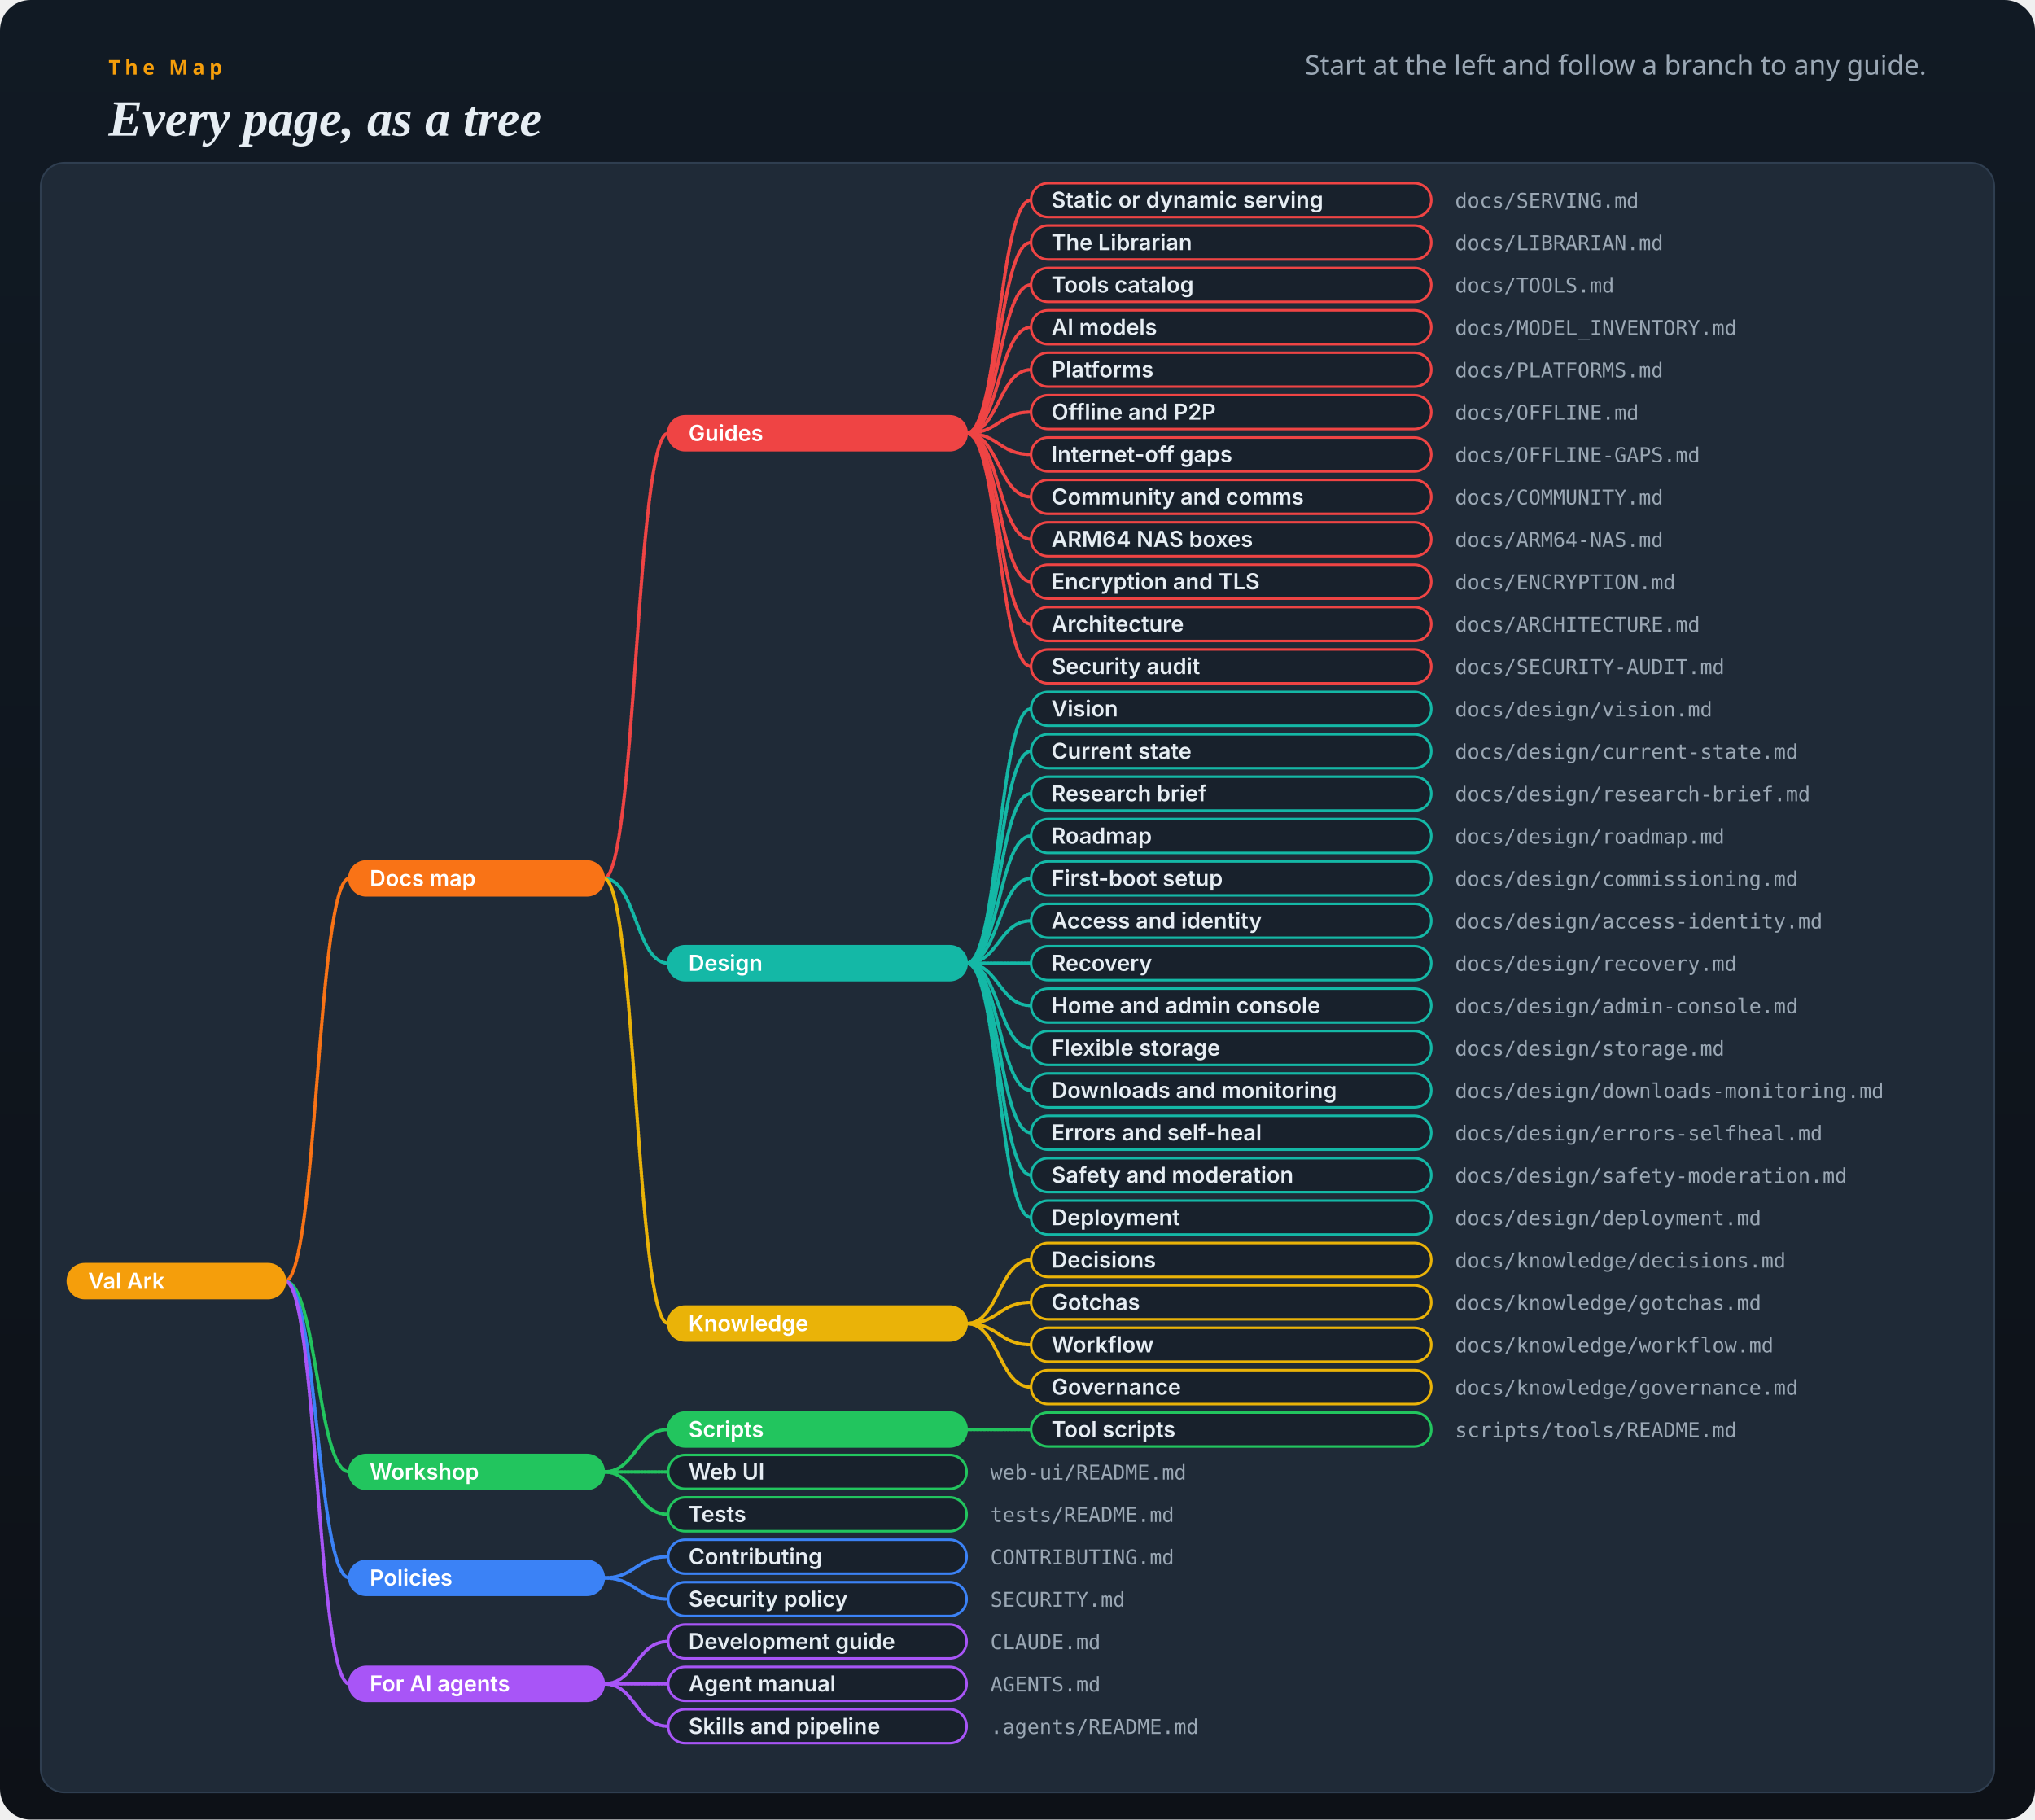
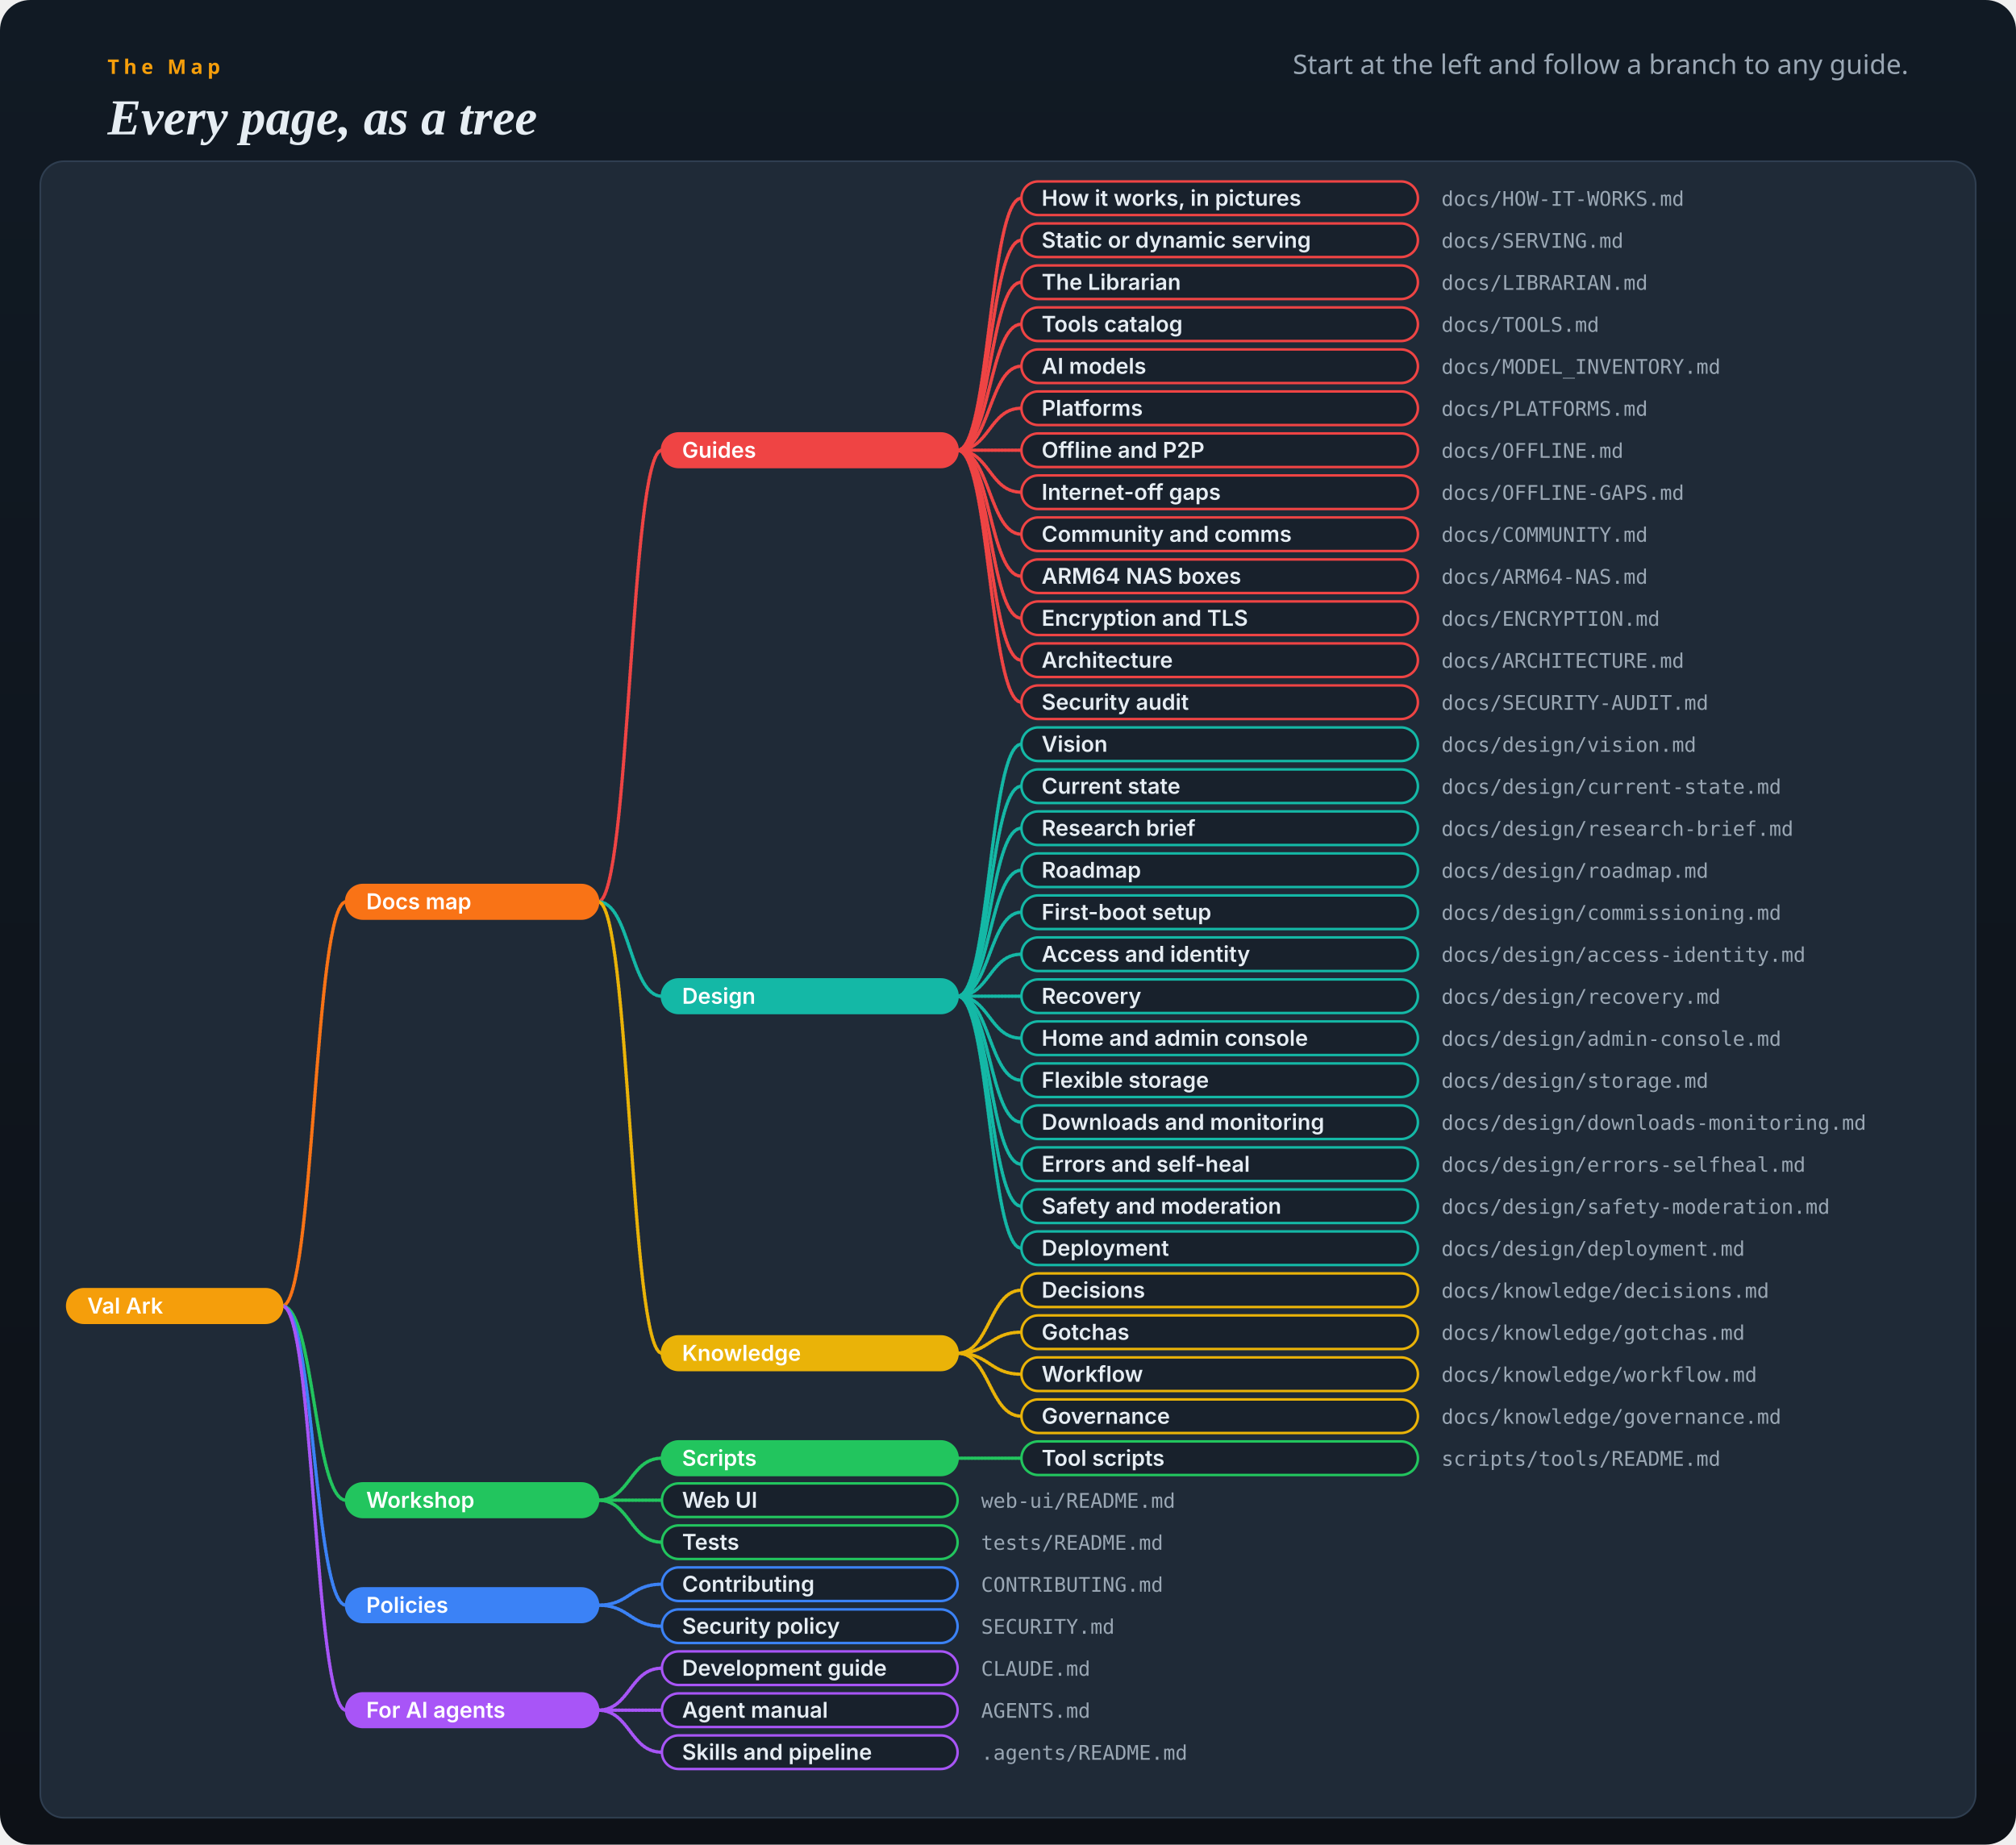
- <svg xmlns="http://www.w3.org/2000/svg" viewBox="0 0 1200 1073" width="1200" height="1073" role="img" aria-label="Val Ark: every page, as a tree">
+ <svg xmlns="http://www.w3.org/2000/svg" viewBox="0 0 1200 1098" width="1200" height="1098" role="img" aria-label="Val Ark: every page, as a tree">
  <defs>
    <linearGradient id="bg" x1="0" y1="0" x2="0" y2="1">
      <stop offset="0" stop-color="#111a24" />
      <stop offset="1" stop-color="#0d1117" />
    </linearGradient>
  </defs>
  <style>
.nd{font:600 13px system-ui,-apple-system,'Segoe UI',sans-serif;fill:#e6edf3}
.pa{font:12px ui-monospace,SFMono-Regular,Menlo,monospace;fill:#9aa7b4}
.ch{font:700 12px system-ui,sans-serif;letter-spacing:.22em;fill:#f59e0b;text-transform:uppercase}
.tt{font:italic 600 30px Georgia,'Times New Roman',serif;fill:#e6edf3}
.st{font:16px system-ui,sans-serif;fill:#9aa7b4}
.br{fill:none;stroke-width:2;stroke-linecap:round;stroke-dasharray:1;animation:draw 0.7s ease-out both}
.pop{transform-box:fill-box;transform-origin:0 50%;animation:pop .55s cubic-bezier(.3,1.4,.5,1) both}
@keyframes draw{from{stroke-dashoffset:1}to{stroke-dashoffset:0}}
@keyframes pop{from{transform:scaleX(.05);opacity:0}to{transform:none;opacity:1}}
@media (prefers-reduced-motion:reduce){*{animation:none!important}}
</style>
-   <rect width="1200" height="1073" rx="18" fill="url(#bg)" />
-   <rect x="24" y="96" width="1152" height="961" rx="14" fill="#1f2a37" stroke="#2f3e50" />
+   <rect width="1200" height="1098" rx="18" fill="url(#bg)" />
+   <rect x="24" y="96" width="1152" height="986" rx="14" fill="#1f2a37" stroke="#2f3e50" />
  <text x="64" y="44" class="ch">The Map</text>
  <text x="64" y="80" class="tt">Every page, as a tree</text>
  <text x="1136" y="44" class="st" text-anchor="end">Start at the left and follow a branch to any guide.</text>
-   <path d="M570 255.5C589.0 255.5 589.0 118.0 608 118.0" pathLength="1" class="br" stroke="#ef4444" style="animation-delay:1.10s" />
-   <path d="M570 255.5C589.0 255.5 589.0 143.0 608 143.0" pathLength="1" class="br" stroke="#ef4444" style="animation-delay:1.10s" />
-   <path d="M570 255.5C589.0 255.5 589.0 168.0 608 168.0" pathLength="1" class="br" stroke="#ef4444" style="animation-delay:1.10s" />
-   <path d="M570 255.5C589.0 255.5 589.0 193.0 608 193.0" pathLength="1" class="br" stroke="#ef4444" style="animation-delay:1.10s" />
-   <path d="M570 255.5C589.0 255.5 589.0 218.0 608 218.0" pathLength="1" class="br" stroke="#ef4444" style="animation-delay:1.10s" />
-   <path d="M570 255.5C589.0 255.5 589.0 243.0 608 243.0" pathLength="1" class="br" stroke="#ef4444" style="animation-delay:1.10s" />
-   <path d="M570 255.5C589.0 255.5 589.0 268.0 608 268.0" pathLength="1" class="br" stroke="#ef4444" style="animation-delay:1.10s" />
-   <path d="M570 255.5C589.0 255.5 589.0 293.0 608 293.0" pathLength="1" class="br" stroke="#ef4444" style="animation-delay:1.10s" />
-   <path d="M570 255.5C589.0 255.5 589.0 318.0 608 318.0" pathLength="1" class="br" stroke="#ef4444" style="animation-delay:1.10s" />
-   <path d="M570 255.5C589.0 255.5 589.0 343.0 608 343.0" pathLength="1" class="br" stroke="#ef4444" style="animation-delay:1.10s" />
-   <path d="M570 255.5C589.0 255.5 589.0 368.0 608 368.0" pathLength="1" class="br" stroke="#ef4444" style="animation-delay:1.10s" />
-   <path d="M570 255.5C589.0 255.5 589.0 393.0 608 393.0" pathLength="1" class="br" stroke="#ef4444" style="animation-delay:1.10s" />
-   <path d="M570 568.0C589.0 568.0 589.0 418.0 608 418.0" pathLength="1" class="br" stroke="#14b8a6" style="animation-delay:1.10s" />
-   <path d="M570 568.0C589.0 568.0 589.0 443.0 608 443.0" pathLength="1" class="br" stroke="#14b8a6" style="animation-delay:1.10s" />
-   <path d="M570 568.0C589.0 568.0 589.0 468.0 608 468.0" pathLength="1" class="br" stroke="#14b8a6" style="animation-delay:1.10s" />
-   <path d="M570 568.0C589.0 568.0 589.0 493.0 608 493.0" pathLength="1" class="br" stroke="#14b8a6" style="animation-delay:1.10s" />
-   <path d="M570 568.0C589.0 568.0 589.0 518.0 608 518.0" pathLength="1" class="br" stroke="#14b8a6" style="animation-delay:1.10s" />
-   <path d="M570 568.0C589.0 568.0 589.0 543.0 608 543.0" pathLength="1" class="br" stroke="#14b8a6" style="animation-delay:1.10s" />
-   <path d="M570 568.0C589.0 568.0 589.0 568.0 608 568.0" pathLength="1" class="br" stroke="#14b8a6" style="animation-delay:1.10s" />
-   <path d="M570 568.0C589.0 568.0 589.0 593.0 608 593.0" pathLength="1" class="br" stroke="#14b8a6" style="animation-delay:1.10s" />
-   <path d="M570 568.0C589.0 568.0 589.0 618.0 608 618.0" pathLength="1" class="br" stroke="#14b8a6" style="animation-delay:1.10s" />
-   <path d="M570 568.0C589.0 568.0 589.0 643.0 608 643.0" pathLength="1" class="br" stroke="#14b8a6" style="animation-delay:1.10s" />
-   <path d="M570 568.0C589.0 568.0 589.0 668.0 608 668.0" pathLength="1" class="br" stroke="#14b8a6" style="animation-delay:1.10s" />
-   <path d="M570 568.0C589.0 568.0 589.0 693.0 608 693.0" pathLength="1" class="br" stroke="#14b8a6" style="animation-delay:1.10s" />
-   <path d="M570 568.0C589.0 568.0 589.0 718.0 608 718.0" pathLength="1" class="br" stroke="#14b8a6" style="animation-delay:1.10s" />
-   <path d="M570 780.5C589.0 780.5 589.0 743.0 608 743.0" pathLength="1" class="br" stroke="#eab308" style="animation-delay:1.10s" />
-   <path d="M570 780.5C589.0 780.5 589.0 768.0 608 768.0" pathLength="1" class="br" stroke="#eab308" style="animation-delay:1.10s" />
-   <path d="M570 780.5C589.0 780.5 589.0 793.0 608 793.0" pathLength="1" class="br" stroke="#eab308" style="animation-delay:1.10s" />
-   <path d="M570 780.5C589.0 780.5 589.0 818.0 608 818.0" pathLength="1" class="br" stroke="#eab308" style="animation-delay:1.10s" />
-   <path d="M356 518.0C375.0 518.0 375.0 255.5 394 255.5" pathLength="1" class="br" stroke="#ef4444" style="animation-delay:0.65s" />
-   <path d="M356 518.0C375.0 518.0 375.0 568.0 394 568.0" pathLength="1" class="br" stroke="#14b8a6" style="animation-delay:0.65s" />
-   <path d="M356 518.0C375.0 518.0 375.0 780.5 394 780.5" pathLength="1" class="br" stroke="#eab308" style="animation-delay:0.65s" />
-   <path d="M570 843.0C589.0 843.0 589.0 843.0 608 843.0" pathLength="1" class="br" stroke="#22c55e" style="animation-delay:1.10s" />
-   <path d="M356 868.0C375.0 868.0 375.0 843.0 394 843.0" pathLength="1" class="br" stroke="#22c55e" style="animation-delay:0.65s" />
-   <path d="M356 868.0C375.0 868.0 375.0 868.0 394 868.0" pathLength="1" class="br" stroke="#22c55e" style="animation-delay:0.65s" />
-   <path d="M356 868.0C375.0 868.0 375.0 893.0 394 893.0" pathLength="1" class="br" stroke="#22c55e" style="animation-delay:0.65s" />
-   <path d="M356 930.5C375.0 930.5 375.0 918.0 394 918.0" pathLength="1" class="br" stroke="#3b82f6" style="animation-delay:0.65s" />
-   <path d="M356 930.5C375.0 930.5 375.0 943.0 394 943.0" pathLength="1" class="br" stroke="#3b82f6" style="animation-delay:0.65s" />
-   <path d="M356 993.0C375.0 993.0 375.0 968.0 394 968.0" pathLength="1" class="br" stroke="#a855f7" style="animation-delay:0.65s" />
-   <path d="M356 993.0C375.0 993.0 375.0 993.0 394 993.0" pathLength="1" class="br" stroke="#a855f7" style="animation-delay:0.65s" />
-   <path d="M356 993.0C375.0 993.0 375.0 1018.0 394 1018.0" pathLength="1" class="br" stroke="#a855f7" style="animation-delay:0.65s" />
-   <path d="M168 755.5C187.0 755.5 187.0 518.0 206 518.0" pathLength="1" class="br" stroke="#f97316" style="animation-delay:0.20s" />
-   <path d="M168 755.5C187.0 755.5 187.0 868.0 206 868.0" pathLength="1" class="br" stroke="#22c55e" style="animation-delay:0.20s" />
-   <path d="M168 755.5C187.0 755.5 187.0 930.5 206 930.5" pathLength="1" class="br" stroke="#3b82f6" style="animation-delay:0.20s" />
-   <path d="M168 755.5C187.0 755.5 187.0 993.0 206 993.0" pathLength="1" class="br" stroke="#a855f7" style="animation-delay:0.20s" />
+   <path d="M570 268.0C589.0 268.0 589.0 118.0 608 118.0" pathLength="1" class="br" stroke="#ef4444" style="animation-delay:1.10s" />
+   <path d="M570 268.0C589.0 268.0 589.0 143.0 608 143.0" pathLength="1" class="br" stroke="#ef4444" style="animation-delay:1.10s" />
+   <path d="M570 268.0C589.0 268.0 589.0 168.0 608 168.0" pathLength="1" class="br" stroke="#ef4444" style="animation-delay:1.10s" />
+   <path d="M570 268.0C589.0 268.0 589.0 193.0 608 193.0" pathLength="1" class="br" stroke="#ef4444" style="animation-delay:1.10s" />
+   <path d="M570 268.0C589.0 268.0 589.0 218.0 608 218.0" pathLength="1" class="br" stroke="#ef4444" style="animation-delay:1.10s" />
+   <path d="M570 268.0C589.0 268.0 589.0 243.0 608 243.0" pathLength="1" class="br" stroke="#ef4444" style="animation-delay:1.10s" />
+   <path d="M570 268.0C589.0 268.0 589.0 268.0 608 268.0" pathLength="1" class="br" stroke="#ef4444" style="animation-delay:1.10s" />
+   <path d="M570 268.0C589.0 268.0 589.0 293.0 608 293.0" pathLength="1" class="br" stroke="#ef4444" style="animation-delay:1.10s" />
+   <path d="M570 268.0C589.0 268.0 589.0 318.0 608 318.0" pathLength="1" class="br" stroke="#ef4444" style="animation-delay:1.10s" />
+   <path d="M570 268.0C589.0 268.0 589.0 343.0 608 343.0" pathLength="1" class="br" stroke="#ef4444" style="animation-delay:1.10s" />
+   <path d="M570 268.0C589.0 268.0 589.0 368.0 608 368.0" pathLength="1" class="br" stroke="#ef4444" style="animation-delay:1.10s" />
+   <path d="M570 268.0C589.0 268.0 589.0 393.0 608 393.0" pathLength="1" class="br" stroke="#ef4444" style="animation-delay:1.10s" />
+   <path d="M570 268.0C589.0 268.0 589.0 418.0 608 418.0" pathLength="1" class="br" stroke="#ef4444" style="animation-delay:1.10s" />
+   <path d="M570 593.0C589.0 593.0 589.0 443.0 608 443.0" pathLength="1" class="br" stroke="#14b8a6" style="animation-delay:1.10s" />
+   <path d="M570 593.0C589.0 593.0 589.0 468.0 608 468.0" pathLength="1" class="br" stroke="#14b8a6" style="animation-delay:1.10s" />
+   <path d="M570 593.0C589.0 593.0 589.0 493.0 608 493.0" pathLength="1" class="br" stroke="#14b8a6" style="animation-delay:1.10s" />
+   <path d="M570 593.0C589.0 593.0 589.0 518.0 608 518.0" pathLength="1" class="br" stroke="#14b8a6" style="animation-delay:1.10s" />
+   <path d="M570 593.0C589.0 593.0 589.0 543.0 608 543.0" pathLength="1" class="br" stroke="#14b8a6" style="animation-delay:1.10s" />
+   <path d="M570 593.0C589.0 593.0 589.0 568.0 608 568.0" pathLength="1" class="br" stroke="#14b8a6" style="animation-delay:1.10s" />
+   <path d="M570 593.0C589.0 593.0 589.0 593.0 608 593.0" pathLength="1" class="br" stroke="#14b8a6" style="animation-delay:1.10s" />
+   <path d="M570 593.0C589.0 593.0 589.0 618.0 608 618.0" pathLength="1" class="br" stroke="#14b8a6" style="animation-delay:1.10s" />
+   <path d="M570 593.0C589.0 593.0 589.0 643.0 608 643.0" pathLength="1" class="br" stroke="#14b8a6" style="animation-delay:1.10s" />
+   <path d="M570 593.0C589.0 593.0 589.0 668.0 608 668.0" pathLength="1" class="br" stroke="#14b8a6" style="animation-delay:1.10s" />
+   <path d="M570 593.0C589.0 593.0 589.0 693.0 608 693.0" pathLength="1" class="br" stroke="#14b8a6" style="animation-delay:1.10s" />
+   <path d="M570 593.0C589.0 593.0 589.0 718.0 608 718.0" pathLength="1" class="br" stroke="#14b8a6" style="animation-delay:1.10s" />
+   <path d="M570 593.0C589.0 593.0 589.0 743.0 608 743.0" pathLength="1" class="br" stroke="#14b8a6" style="animation-delay:1.10s" />
+   <path d="M570 805.5C589.0 805.5 589.0 768.0 608 768.0" pathLength="1" class="br" stroke="#eab308" style="animation-delay:1.10s" />
+   <path d="M570 805.5C589.0 805.5 589.0 793.0 608 793.0" pathLength="1" class="br" stroke="#eab308" style="animation-delay:1.10s" />
+   <path d="M570 805.5C589.0 805.5 589.0 818.0 608 818.0" pathLength="1" class="br" stroke="#eab308" style="animation-delay:1.10s" />
+   <path d="M570 805.5C589.0 805.5 589.0 843.0 608 843.0" pathLength="1" class="br" stroke="#eab308" style="animation-delay:1.10s" />
+   <path d="M356 536.8C375.0 536.8 375.0 268.0 394 268.0" pathLength="1" class="br" stroke="#ef4444" style="animation-delay:0.65s" />
+   <path d="M356 536.8C375.0 536.8 375.0 593.0 394 593.0" pathLength="1" class="br" stroke="#14b8a6" style="animation-delay:0.65s" />
+   <path d="M356 536.8C375.0 536.8 375.0 805.5 394 805.5" pathLength="1" class="br" stroke="#eab308" style="animation-delay:0.65s" />
+   <path d="M570 868.0C589.0 868.0 589.0 868.0 608 868.0" pathLength="1" class="br" stroke="#22c55e" style="animation-delay:1.10s" />
+   <path d="M356 893.0C375.0 893.0 375.0 868.0 394 868.0" pathLength="1" class="br" stroke="#22c55e" style="animation-delay:0.65s" />
+   <path d="M356 893.0C375.0 893.0 375.0 893.0 394 893.0" pathLength="1" class="br" stroke="#22c55e" style="animation-delay:0.65s" />
+   <path d="M356 893.0C375.0 893.0 375.0 918.0 394 918.0" pathLength="1" class="br" stroke="#22c55e" style="animation-delay:0.65s" />
+   <path d="M356 955.5C375.0 955.5 375.0 943.0 394 943.0" pathLength="1" class="br" stroke="#3b82f6" style="animation-delay:0.65s" />
+   <path d="M356 955.5C375.0 955.5 375.0 968.0 394 968.0" pathLength="1" class="br" stroke="#3b82f6" style="animation-delay:0.65s" />
+   <path d="M356 1018.0C375.0 1018.0 375.0 993.0 394 993.0" pathLength="1" class="br" stroke="#a855f7" style="animation-delay:0.65s" />
+   <path d="M356 1018.0C375.0 1018.0 375.0 1018.0 394 1018.0" pathLength="1" class="br" stroke="#a855f7" style="animation-delay:0.65s" />
+   <path d="M356 1018.0C375.0 1018.0 375.0 1043.0 394 1043.0" pathLength="1" class="br" stroke="#a855f7" style="animation-delay:0.65s" />
+   <path d="M168 777.4C187.0 777.4 187.0 536.8 206 536.8" pathLength="1" class="br" stroke="#f97316" style="animation-delay:0.20s" />
+   <path d="M168 777.4C187.0 777.4 187.0 893.0 206 893.0" pathLength="1" class="br" stroke="#22c55e" style="animation-delay:0.20s" />
+   <path d="M168 777.4C187.0 777.4 187.0 955.5 206 955.5" pathLength="1" class="br" stroke="#3b82f6" style="animation-delay:0.20s" />
+   <path d="M168 777.4C187.0 777.4 187.0 1018.0 206 1018.0" pathLength="1" class="br" stroke="#a855f7" style="animation-delay:0.20s" />
  <g class="pop" style="animation-delay:0.31s">
-     <rect x="40" y="745.5" width="128" height="20" rx="10" fill="#f59e0b" stroke="#f59e0b" stroke-width="1.5" />
-     <text x="52" y="760.0" class="nd" style="fill:#fff">Val Ark</text>
-   </g>
-   <g class="pop" style="animation-delay:0.69s">
-     <rect x="206" y="508.0" width="150" height="20" rx="10" fill="#f97316" stroke="#f97316" stroke-width="1.5" />
-     <text x="218" y="522.5" class="nd" style="fill:#fff">Docs map</text>
+     <rect x="40" y="767.4" width="128" height="20" rx="10" fill="#f59e0b" stroke="#f59e0b" stroke-width="1.5" />
+     <text x="52" y="781.9" class="nd" style="fill:#fff">Val Ark</text>
+   </g>
+   <g class="pop" style="animation-delay:0.70s">
+     <rect x="206" y="526.8" width="150" height="20" rx="10" fill="#f97316" stroke="#f97316" stroke-width="1.5" />
+     <text x="218" y="541.2" class="nd" style="fill:#fff">Docs map</text>
  </g>
  <g class="pop" style="animation-delay:0.79s">
-     <rect x="206" y="858.0" width="150" height="20" rx="10" fill="#22c55e" stroke="#22c55e" stroke-width="1.5" />
-     <text x="218" y="872.5" class="nd" style="fill:#fff">Workshop</text>
+     <rect x="206" y="883.0" width="150" height="20" rx="10" fill="#22c55e" stroke="#22c55e" stroke-width="1.5" />
+     <text x="218" y="897.5" class="nd" style="fill:#fff">Workshop</text>
  </g>
  <g class="pop" style="animation-delay:0.81s">
-     <rect x="206" y="920.5" width="150" height="20" rx="10" fill="#3b82f6" stroke="#3b82f6" stroke-width="1.5" />
-     <text x="218" y="935.0" class="nd" style="fill:#fff">Policies</text>
+     <rect x="206" y="945.5" width="150" height="20" rx="10" fill="#3b82f6" stroke="#3b82f6" stroke-width="1.5" />
+     <text x="218" y="960.0" class="nd" style="fill:#fff">Policies</text>
  </g>
  <g class="pop" style="animation-delay:0.83s">
-     <rect x="206" y="983.0" width="150" height="20" rx="10" fill="#a855f7" stroke="#a855f7" stroke-width="1.5" />
-     <text x="218" y="997.5" class="nd" style="fill:#fff">For AI agents</text>
+     <rect x="206" y="1008.0" width="150" height="20" rx="10" fill="#a855f7" stroke="#a855f7" stroke-width="1.5" />
+     <text x="218" y="1022.5" class="nd" style="fill:#fff">For AI agents</text>
  </g>
  <g class="pop" style="animation-delay:1.07s">
-     <rect x="394" y="245.5" width="176" height="20" rx="10" fill="#ef4444" stroke="#ef4444" stroke-width="1.5" />
-     <text x="406" y="260.0" class="nd" style="fill:#fff">Guides</text>
+     <rect x="394" y="258.0" width="176" height="20" rx="10" fill="#ef4444" stroke="#ef4444" stroke-width="1.5" />
+     <text x="406" y="272.5" class="nd" style="fill:#fff">Guides</text>
  </g>
  <g class="pop" style="animation-delay:1.16s">
-     <rect x="394" y="558.0" width="176" height="20" rx="10" fill="#14b8a6" stroke="#14b8a6" stroke-width="1.5" />
-     <text x="406" y="572.5" class="nd" style="fill:#fff">Design</text>
+     <rect x="394" y="583.0" width="176" height="20" rx="10" fill="#14b8a6" stroke="#14b8a6" stroke-width="1.5" />
+     <text x="406" y="597.5" class="nd" style="fill:#fff">Design</text>
  </g>
  <g class="pop" style="animation-delay:1.22s">
-     <rect x="394" y="770.5" width="176" height="20" rx="10" fill="#eab308" stroke="#eab308" stroke-width="1.5" />
-     <text x="406" y="785.0" class="nd" style="fill:#fff">Knowledge</text>
+     <rect x="394" y="795.5" width="176" height="20" rx="10" fill="#eab308" stroke="#eab308" stroke-width="1.5" />
+     <text x="406" y="810.0" class="nd" style="fill:#fff">Knowledge</text>
  </g>
  <g class="pop" style="animation-delay:1.24s">
-     <rect x="394" y="833.0" width="176" height="20" rx="10" fill="#22c55e" stroke="#22c55e" stroke-width="1.5" />
-     <text x="406" y="847.5" class="nd" style="fill:#fff">Scripts</text>
+     <rect x="394" y="858.0" width="176" height="20" rx="10" fill="#22c55e" stroke="#22c55e" stroke-width="1.5" />
+     <text x="406" y="872.5" class="nd" style="fill:#fff">Scripts</text>
  </g>
  <g class="pop" style="animation-delay:1.24s">
-     <rect x="394" y="858.0" width="176" height="20" rx="10" fill="#18212c" stroke="#22c55e" stroke-width="1.5" />
-     <text x="406" y="872.5" class="nd" style="fill:#e6edf3">Web UI</text>
-     <text x="584" y="872.5" class="pa">web-ui/README.md</text>
+     <rect x="394" y="883.0" width="176" height="20" rx="10" fill="#18212c" stroke="#22c55e" stroke-width="1.5" />
+     <text x="406" y="897.5" class="nd" style="fill:#e6edf3">Web UI</text>
+     <text x="584" y="897.5" class="pa">web-ui/README.md</text>
  </g>
  <g class="pop" style="animation-delay:1.25s">
-     <rect x="394" y="883.0" width="176" height="20" rx="10" fill="#18212c" stroke="#22c55e" stroke-width="1.5" />
-     <text x="406" y="897.5" class="nd" style="fill:#e6edf3">Tests</text>
-     <text x="584" y="897.5" class="pa">tests/README.md</text>
-   </g>
-   <g class="pop" style="animation-delay:1.26s">
-     <rect x="394" y="908.0" width="176" height="20" rx="10" fill="#18212c" stroke="#3b82f6" stroke-width="1.5" />
-     <text x="406" y="922.5" class="nd" style="fill:#e6edf3">Contributing</text>
-     <text x="584" y="922.5" class="pa">CONTRIBUTING.md</text>
+     <rect x="394" y="908.0" width="176" height="20" rx="10" fill="#18212c" stroke="#22c55e" stroke-width="1.5" />
+     <text x="406" y="922.5" class="nd" style="fill:#e6edf3">Tests</text>
+     <text x="584" y="922.5" class="pa">tests/README.md</text>
  </g>
  <g class="pop" style="animation-delay:1.26s">
    <rect x="394" y="933.0" width="176" height="20" rx="10" fill="#18212c" stroke="#3b82f6" stroke-width="1.5" />
-     <text x="406" y="947.5" class="nd" style="fill:#e6edf3">Security policy</text>
-     <text x="584" y="947.5" class="pa">SECURITY.md</text>
+     <text x="406" y="947.5" class="nd" style="fill:#e6edf3">Contributing</text>
+     <text x="584" y="947.5" class="pa">CONTRIBUTING.md</text>
+   </g>
+   <g class="pop" style="animation-delay:1.26s">
+     <rect x="394" y="958.0" width="176" height="20" rx="10" fill="#18212c" stroke="#3b82f6" stroke-width="1.5" />
+     <text x="406" y="972.5" class="nd" style="fill:#e6edf3">Security policy</text>
+     <text x="584" y="972.5" class="pa">SECURITY.md</text>
  </g>
  <g class="pop" style="animation-delay:1.27s">
-     <rect x="394" y="958.0" width="176" height="20" rx="10" fill="#18212c" stroke="#a855f7" stroke-width="1.5" />
-     <text x="406" y="972.5" class="nd" style="fill:#e6edf3">Development guide</text>
-     <text x="584" y="972.5" class="pa">CLAUDE.md</text>
-   </g>
-   <g class="pop" style="animation-delay:1.28s">
    <rect x="394" y="983.0" width="176" height="20" rx="10" fill="#18212c" stroke="#a855f7" stroke-width="1.5" />
-     <text x="406" y="997.5" class="nd" style="fill:#e6edf3">Agent manual</text>
-     <text x="584" y="997.5" class="pa">AGENTS.md</text>
+     <text x="406" y="997.5" class="nd" style="fill:#e6edf3">Development guide</text>
+     <text x="584" y="997.5" class="pa">CLAUDE.md</text>
  </g>
  <g class="pop" style="animation-delay:1.28s">
    <rect x="394" y="1008.0" width="176" height="20" rx="10" fill="#18212c" stroke="#a855f7" stroke-width="1.5" />
-     <text x="406" y="1022.5" class="nd" style="fill:#e6edf3">Skills and pipeline</text>
-     <text x="584" y="1022.5" class="pa">.agents/README.md</text>
+     <text x="406" y="1022.5" class="nd" style="fill:#e6edf3">Agent manual</text>
+     <text x="584" y="1022.5" class="pa">AGENTS.md</text>
+   </g>
+   <g class="pop" style="animation-delay:1.28s">
+     <rect x="394" y="1033.0" width="176" height="20" rx="10" fill="#18212c" stroke="#a855f7" stroke-width="1.5" />
+     <text x="406" y="1047.5" class="nd" style="fill:#e6edf3">Skills and pipeline</text>
+     <text x="584" y="1047.5" class="pa">.agents/README.md</text>
  </g>
  <g class="pop" style="animation-delay:1.48s">
    <rect x="608" y="108.0" width="236" height="20" rx="10" fill="#18212c" stroke="#ef4444" stroke-width="1.5" />
-     <text x="620" y="122.5" class="nd" style="fill:#e6edf3">Static or dynamic serving</text>
-     <text x="858" y="122.5" class="pa">docs/SERVING.md</text>
+     <text x="620" y="122.5" class="nd" style="fill:#e6edf3">How it works, in pictures</text>
+     <text x="858" y="122.5" class="pa">docs/HOW-IT-WORKS.md</text>
  </g>
  <g class="pop" style="animation-delay:1.49s">
    <rect x="608" y="133.0" width="236" height="20" rx="10" fill="#18212c" stroke="#ef4444" stroke-width="1.5" />
-     <text x="620" y="147.5" class="nd" style="fill:#e6edf3">The Librarian</text>
-     <text x="858" y="147.5" class="pa">docs/LIBRARIAN.md</text>
+     <text x="620" y="147.5" class="nd" style="fill:#e6edf3">Static or dynamic serving</text>
+     <text x="858" y="147.5" class="pa">docs/SERVING.md</text>
  </g>
  <g class="pop" style="animation-delay:1.50s">
    <rect x="608" y="158.0" width="236" height="20" rx="10" fill="#18212c" stroke="#ef4444" stroke-width="1.5" />
-     <text x="620" y="172.5" class="nd" style="fill:#e6edf3">Tools catalog</text>
-     <text x="858" y="172.5" class="pa">docs/TOOLS.md</text>
+     <text x="620" y="172.5" class="nd" style="fill:#e6edf3">The Librarian</text>
+     <text x="858" y="172.5" class="pa">docs/LIBRARIAN.md</text>
  </g>
  <g class="pop" style="animation-delay:1.50s">
    <rect x="608" y="183.0" width="236" height="20" rx="10" fill="#18212c" stroke="#ef4444" stroke-width="1.5" />
-     <text x="620" y="197.5" class="nd" style="fill:#e6edf3">AI models</text>
-     <text x="858" y="197.5" class="pa">docs/MODEL_INVENTORY.md</text>
+     <text x="620" y="197.5" class="nd" style="fill:#e6edf3">Tools catalog</text>
+     <text x="858" y="197.5" class="pa">docs/TOOLS.md</text>
  </g>
  <g class="pop" style="animation-delay:1.51s">
    <rect x="608" y="208.0" width="236" height="20" rx="10" fill="#18212c" stroke="#ef4444" stroke-width="1.5" />
-     <text x="620" y="222.5" class="nd" style="fill:#e6edf3">Platforms</text>
-     <text x="858" y="222.5" class="pa">docs/PLATFORMS.md</text>
+     <text x="620" y="222.5" class="nd" style="fill:#e6edf3">AI models</text>
+     <text x="858" y="222.5" class="pa">docs/MODEL_INVENTORY.md</text>
  </g>
  <g class="pop" style="animation-delay:1.52s">
    <rect x="608" y="233.0" width="236" height="20" rx="10" fill="#18212c" stroke="#ef4444" stroke-width="1.5" />
-     <text x="620" y="247.5" class="nd" style="fill:#e6edf3">Offline and P2P</text>
-     <text x="858" y="247.5" class="pa">docs/OFFLINE.md</text>
+     <text x="620" y="247.5" class="nd" style="fill:#e6edf3">Platforms</text>
+     <text x="858" y="247.5" class="pa">docs/PLATFORMS.md</text>
  </g>
  <g class="pop" style="animation-delay:1.52s">
    <rect x="608" y="258.0" width="236" height="20" rx="10" fill="#18212c" stroke="#ef4444" stroke-width="1.5" />
-     <text x="620" y="272.5" class="nd" style="fill:#e6edf3">Internet-off gaps</text>
-     <text x="858" y="272.5" class="pa">docs/OFFLINE-GAPS.md</text>
+     <text x="620" y="272.5" class="nd" style="fill:#e6edf3">Offline and P2P</text>
+     <text x="858" y="272.5" class="pa">docs/OFFLINE.md</text>
  </g>
  <g class="pop" style="animation-delay:1.53s">
    <rect x="608" y="283.0" width="236" height="20" rx="10" fill="#18212c" stroke="#ef4444" stroke-width="1.5" />
-     <text x="620" y="297.5" class="nd" style="fill:#e6edf3">Community and comms</text>
-     <text x="858" y="297.5" class="pa">docs/COMMUNITY.md</text>
+     <text x="620" y="297.5" class="nd" style="fill:#e6edf3">Internet-off gaps</text>
+     <text x="858" y="297.5" class="pa">docs/OFFLINE-GAPS.md</text>
  </g>
  <g class="pop" style="animation-delay:1.54s">
    <rect x="608" y="308.0" width="236" height="20" rx="10" fill="#18212c" stroke="#ef4444" stroke-width="1.5" />
-     <text x="620" y="322.5" class="nd" style="fill:#e6edf3">ARM64 NAS boxes</text>
-     <text x="858" y="322.5" class="pa">docs/ARM64-NAS.md</text>
-   </g>
-   <g class="pop" style="animation-delay:1.55s">
+     <text x="620" y="322.5" class="nd" style="fill:#e6edf3">Community and comms</text>
+     <text x="858" y="322.5" class="pa">docs/COMMUNITY.md</text>
+   </g>
+   <g class="pop" style="animation-delay:1.54s">
    <rect x="608" y="333.0" width="236" height="20" rx="10" fill="#18212c" stroke="#ef4444" stroke-width="1.5" />
-     <text x="620" y="347.5" class="nd" style="fill:#e6edf3">Encryption and TLS</text>
-     <text x="858" y="347.5" class="pa">docs/ENCRYPTION.md</text>
+     <text x="620" y="347.5" class="nd" style="fill:#e6edf3">ARM64 NAS boxes</text>
+     <text x="858" y="347.5" class="pa">docs/ARM64-NAS.md</text>
  </g>
  <g class="pop" style="animation-delay:1.55s">
    <rect x="608" y="358.0" width="236" height="20" rx="10" fill="#18212c" stroke="#ef4444" stroke-width="1.5" />
-     <text x="620" y="372.5" class="nd" style="fill:#e6edf3">Architecture</text>
-     <text x="858" y="372.5" class="pa">docs/ARCHITECTURE.md</text>
+     <text x="620" y="372.5" class="nd" style="fill:#e6edf3">Encryption and TLS</text>
+     <text x="858" y="372.5" class="pa">docs/ENCRYPTION.md</text>
  </g>
  <g class="pop" style="animation-delay:1.56s">
    <rect x="608" y="383.0" width="236" height="20" rx="10" fill="#18212c" stroke="#ef4444" stroke-width="1.5" />
-     <text x="620" y="397.5" class="nd" style="fill:#e6edf3">Security audit</text>
-     <text x="858" y="397.5" class="pa">docs/SECURITY-AUDIT.md</text>
-   </g>
-   <g class="pop" style="animation-delay:1.57s">
-     <rect x="608" y="408.0" width="236" height="20" rx="10" fill="#18212c" stroke="#14b8a6" stroke-width="1.5" />
-     <text x="620" y="422.5" class="nd" style="fill:#e6edf3">Vision</text>
-     <text x="858" y="422.5" class="pa">docs/design/vision.md</text>
+     <text x="620" y="397.5" class="nd" style="fill:#e6edf3">Architecture</text>
+     <text x="858" y="397.5" class="pa">docs/ARCHITECTURE.md</text>
+   </g>
+   <g class="pop" style="animation-delay:1.56s">
+     <rect x="608" y="408.0" width="236" height="20" rx="10" fill="#18212c" stroke="#ef4444" stroke-width="1.5" />
+     <text x="620" y="422.5" class="nd" style="fill:#e6edf3">Security audit</text>
+     <text x="858" y="422.5" class="pa">docs/SECURITY-AUDIT.md</text>
  </g>
  <g class="pop" style="animation-delay:1.57s">
    <rect x="608" y="433.0" width="236" height="20" rx="10" fill="#18212c" stroke="#14b8a6" stroke-width="1.5" />
-     <text x="620" y="447.5" class="nd" style="fill:#e6edf3">Current state</text>
-     <text x="858" y="447.5" class="pa">docs/design/current-state.md</text>
+     <text x="620" y="447.5" class="nd" style="fill:#e6edf3">Vision</text>
+     <text x="858" y="447.5" class="pa">docs/design/vision.md</text>
  </g>
  <g class="pop" style="animation-delay:1.58s">
    <rect x="608" y="458.0" width="236" height="20" rx="10" fill="#18212c" stroke="#14b8a6" stroke-width="1.5" />
-     <text x="620" y="472.5" class="nd" style="fill:#e6edf3">Research brief</text>
-     <text x="858" y="472.5" class="pa">docs/design/research-brief.md</text>
-   </g>
-   <g class="pop" style="animation-delay:1.59s">
+     <text x="620" y="472.5" class="nd" style="fill:#e6edf3">Current state</text>
+     <text x="858" y="472.5" class="pa">docs/design/current-state.md</text>
+   </g>
+   <g class="pop" style="animation-delay:1.58s">
    <rect x="608" y="483.0" width="236" height="20" rx="10" fill="#18212c" stroke="#14b8a6" stroke-width="1.5" />
-     <text x="620" y="497.5" class="nd" style="fill:#e6edf3">Roadmap</text>
-     <text x="858" y="497.5" class="pa">docs/design/roadmap.md</text>
+     <text x="620" y="497.5" class="nd" style="fill:#e6edf3">Research brief</text>
+     <text x="858" y="497.5" class="pa">docs/design/research-brief.md</text>
  </g>
  <g class="pop" style="animation-delay:1.59s">
    <rect x="608" y="508.0" width="236" height="20" rx="10" fill="#18212c" stroke="#14b8a6" stroke-width="1.5" />
-     <text x="620" y="522.5" class="nd" style="fill:#e6edf3">First-boot setup</text>
-     <text x="858" y="522.5" class="pa">docs/design/commissioning.md</text>
+     <text x="620" y="522.5" class="nd" style="fill:#e6edf3">Roadmap</text>
+     <text x="858" y="522.5" class="pa">docs/design/roadmap.md</text>
  </g>
  <g class="pop" style="animation-delay:1.60s">
    <rect x="608" y="533.0" width="236" height="20" rx="10" fill="#18212c" stroke="#14b8a6" stroke-width="1.5" />
-     <text x="620" y="547.5" class="nd" style="fill:#e6edf3">Access and identity</text>
-     <text x="858" y="547.5" class="pa">docs/design/access-identity.md</text>
+     <text x="620" y="547.5" class="nd" style="fill:#e6edf3">First-boot setup</text>
+     <text x="858" y="547.5" class="pa">docs/design/commissioning.md</text>
  </g>
  <g class="pop" style="animation-delay:1.61s">
    <rect x="608" y="558.0" width="236" height="20" rx="10" fill="#18212c" stroke="#14b8a6" stroke-width="1.5" />
-     <text x="620" y="572.5" class="nd" style="fill:#e6edf3">Recovery</text>
-     <text x="858" y="572.5" class="pa">docs/design/recovery.md</text>
-   </g>
-   <g class="pop" style="animation-delay:1.62s">
+     <text x="620" y="572.5" class="nd" style="fill:#e6edf3">Access and identity</text>
+     <text x="858" y="572.5" class="pa">docs/design/access-identity.md</text>
+   </g>
+   <g class="pop" style="animation-delay:1.61s">
    <rect x="608" y="583.0" width="236" height="20" rx="10" fill="#18212c" stroke="#14b8a6" stroke-width="1.5" />
-     <text x="620" y="597.5" class="nd" style="fill:#e6edf3">Home and admin console</text>
-     <text x="858" y="597.5" class="pa">docs/design/admin-console.md</text>
+     <text x="620" y="597.5" class="nd" style="fill:#e6edf3">Recovery</text>
+     <text x="858" y="597.5" class="pa">docs/design/recovery.md</text>
  </g>
  <g class="pop" style="animation-delay:1.62s">
    <rect x="608" y="608.0" width="236" height="20" rx="10" fill="#18212c" stroke="#14b8a6" stroke-width="1.5" />
-     <text x="620" y="622.5" class="nd" style="fill:#e6edf3">Flexible storage</text>
-     <text x="858" y="622.5" class="pa">docs/design/storage.md</text>
+     <text x="620" y="622.5" class="nd" style="fill:#e6edf3">Home and admin console</text>
+     <text x="858" y="622.5" class="pa">docs/design/admin-console.md</text>
  </g>
  <g class="pop" style="animation-delay:1.63s">
    <rect x="608" y="633.0" width="236" height="20" rx="10" fill="#18212c" stroke="#14b8a6" stroke-width="1.5" />
-     <text x="620" y="647.5" class="nd" style="fill:#e6edf3">Downloads and monitoring</text>
-     <text x="858" y="647.5" class="pa">docs/design/downloads-monitoring.md</text>
-   </g>
-   <g class="pop" style="animation-delay:1.64s">
+     <text x="620" y="647.5" class="nd" style="fill:#e6edf3">Flexible storage</text>
+     <text x="858" y="647.5" class="pa">docs/design/storage.md</text>
+   </g>
+   <g class="pop" style="animation-delay:1.63s">
    <rect x="608" y="658.0" width="236" height="20" rx="10" fill="#18212c" stroke="#14b8a6" stroke-width="1.5" />
-     <text x="620" y="672.5" class="nd" style="fill:#e6edf3">Errors and self-heal</text>
-     <text x="858" y="672.5" class="pa">docs/design/errors-selfheal.md</text>
+     <text x="620" y="672.5" class="nd" style="fill:#e6edf3">Downloads and monitoring</text>
+     <text x="858" y="672.5" class="pa">docs/design/downloads-monitoring.md</text>
  </g>
  <g class="pop" style="animation-delay:1.64s">
    <rect x="608" y="683.0" width="236" height="20" rx="10" fill="#18212c" stroke="#14b8a6" stroke-width="1.5" />
-     <text x="620" y="697.5" class="nd" style="fill:#e6edf3">Safety and moderation</text>
-     <text x="858" y="697.5" class="pa">docs/design/safety-moderation.md</text>
+     <text x="620" y="697.5" class="nd" style="fill:#e6edf3">Errors and self-heal</text>
+     <text x="858" y="697.5" class="pa">docs/design/errors-selfheal.md</text>
  </g>
  <g class="pop" style="animation-delay:1.65s">
    <rect x="608" y="708.0" width="236" height="20" rx="10" fill="#18212c" stroke="#14b8a6" stroke-width="1.5" />
-     <text x="620" y="722.5" class="nd" style="fill:#e6edf3">Deployment</text>
-     <text x="858" y="722.5" class="pa">docs/design/deployment.md</text>
-   </g>
-   <g class="pop" style="animation-delay:1.66s">
-     <rect x="608" y="733.0" width="236" height="20" rx="10" fill="#18212c" stroke="#eab308" stroke-width="1.5" />
-     <text x="620" y="747.5" class="nd" style="fill:#e6edf3">Decisions</text>
-     <text x="858" y="747.5" class="pa">docs/knowledge/decisions.md</text>
+     <text x="620" y="722.5" class="nd" style="fill:#e6edf3">Safety and moderation</text>
+     <text x="858" y="722.5" class="pa">docs/design/safety-moderation.md</text>
+   </g>
+   <g class="pop" style="animation-delay:1.65s">
+     <rect x="608" y="733.0" width="236" height="20" rx="10" fill="#18212c" stroke="#14b8a6" stroke-width="1.5" />
+     <text x="620" y="747.5" class="nd" style="fill:#e6edf3">Deployment</text>
+     <text x="858" y="747.5" class="pa">docs/design/deployment.md</text>
  </g>
  <g class="pop" style="animation-delay:1.66s">
    <rect x="608" y="758.0" width="236" height="20" rx="10" fill="#18212c" stroke="#eab308" stroke-width="1.5" />
-     <text x="620" y="772.5" class="nd" style="fill:#e6edf3">Gotchas</text>
-     <text x="858" y="772.5" class="pa">docs/knowledge/gotchas.md</text>
+     <text x="620" y="772.5" class="nd" style="fill:#e6edf3">Decisions</text>
+     <text x="858" y="772.5" class="pa">docs/knowledge/decisions.md</text>
  </g>
  <g class="pop" style="animation-delay:1.67s">
    <rect x="608" y="783.0" width="236" height="20" rx="10" fill="#18212c" stroke="#eab308" stroke-width="1.5" />
-     <text x="620" y="797.5" class="nd" style="fill:#e6edf3">Workflow</text>
-     <text x="858" y="797.5" class="pa">docs/knowledge/workflow.md</text>
+     <text x="620" y="797.5" class="nd" style="fill:#e6edf3">Gotchas</text>
+     <text x="858" y="797.5" class="pa">docs/knowledge/gotchas.md</text>
+   </g>
+   <g class="pop" style="animation-delay:1.67s">
+     <rect x="608" y="808.0" width="236" height="20" rx="10" fill="#18212c" stroke="#eab308" stroke-width="1.5" />
+     <text x="620" y="822.5" class="nd" style="fill:#e6edf3">Workflow</text>
+     <text x="858" y="822.5" class="pa">docs/knowledge/workflow.md</text>
  </g>
  <g class="pop" style="animation-delay:1.68s">
-     <rect x="608" y="808.0" width="236" height="20" rx="10" fill="#18212c" stroke="#eab308" stroke-width="1.5" />
-     <text x="620" y="822.5" class="nd" style="fill:#e6edf3">Governance</text>
-     <text x="858" y="822.5" class="pa">docs/knowledge/governance.md</text>
+     <rect x="608" y="833.0" width="236" height="20" rx="10" fill="#18212c" stroke="#eab308" stroke-width="1.5" />
+     <text x="620" y="847.5" class="nd" style="fill:#e6edf3">Governance</text>
+     <text x="858" y="847.5" class="pa">docs/knowledge/governance.md</text>
  </g>
  <g class="pop" style="animation-delay:1.69s">
-     <rect x="608" y="833.0" width="236" height="20" rx="10" fill="#18212c" stroke="#22c55e" stroke-width="1.5" />
-     <text x="620" y="847.5" class="nd" style="fill:#e6edf3">Tool scripts</text>
-     <text x="858" y="847.5" class="pa">scripts/tools/README.md</text>
+     <rect x="608" y="858.0" width="236" height="20" rx="10" fill="#18212c" stroke="#22c55e" stroke-width="1.5" />
+     <text x="620" y="872.5" class="nd" style="fill:#e6edf3">Tool scripts</text>
+     <text x="858" y="872.5" class="pa">scripts/tools/README.md</text>
  </g>
</svg>
